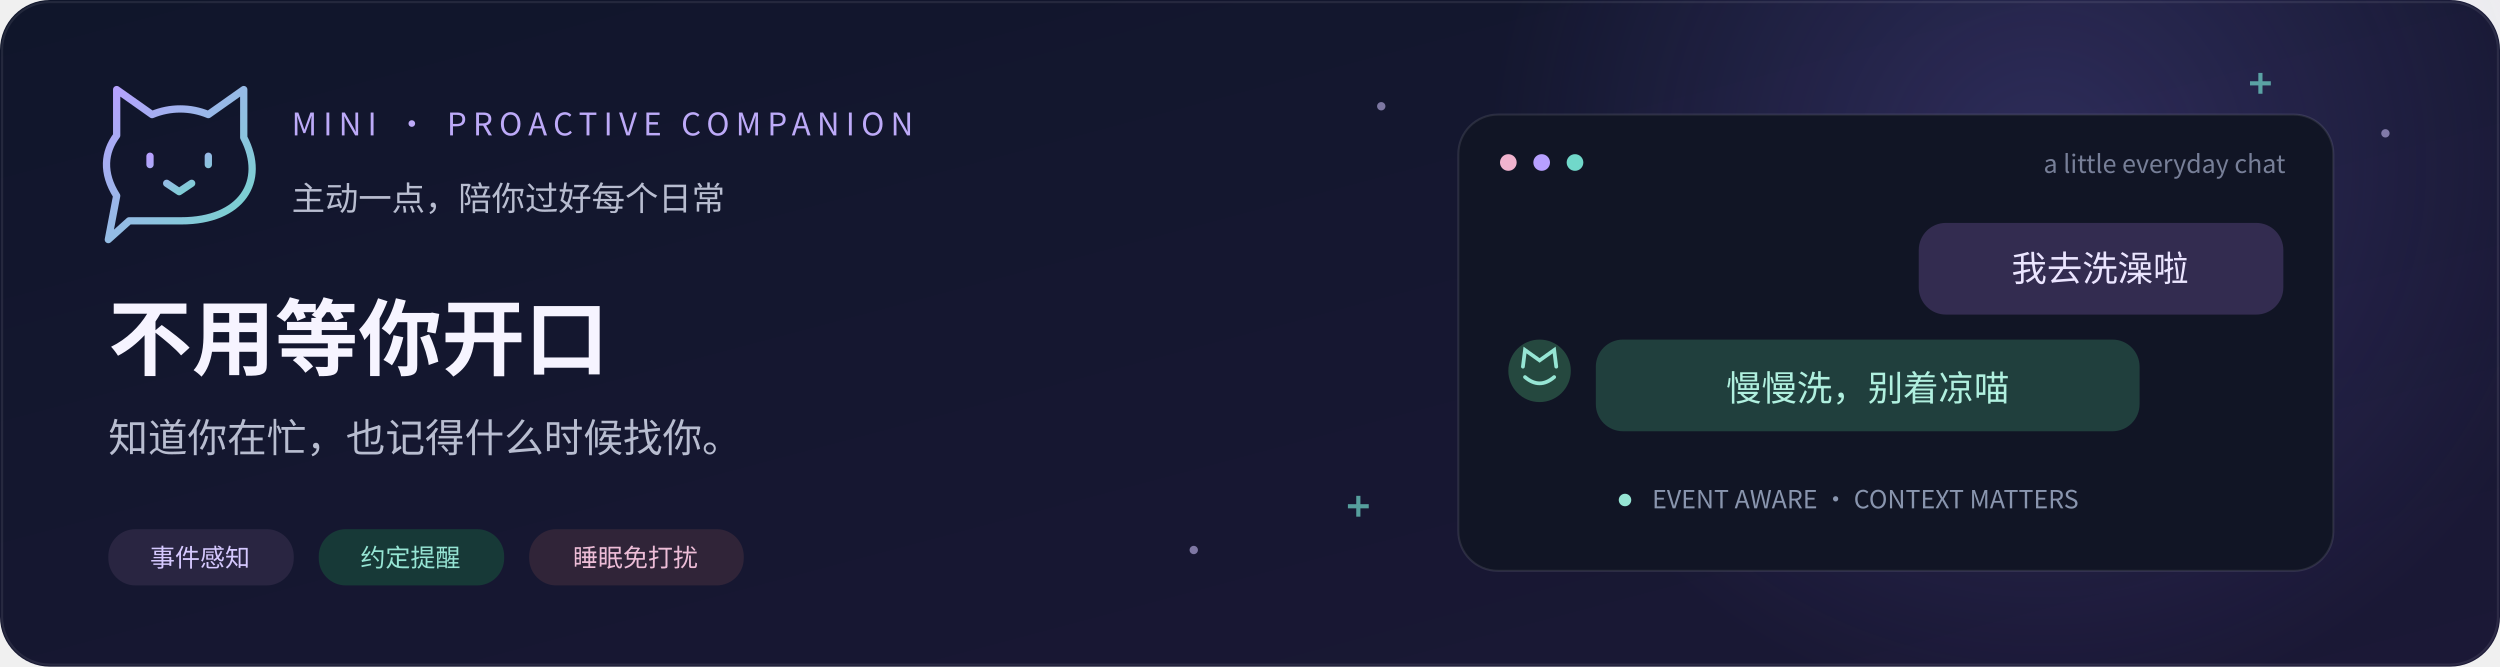
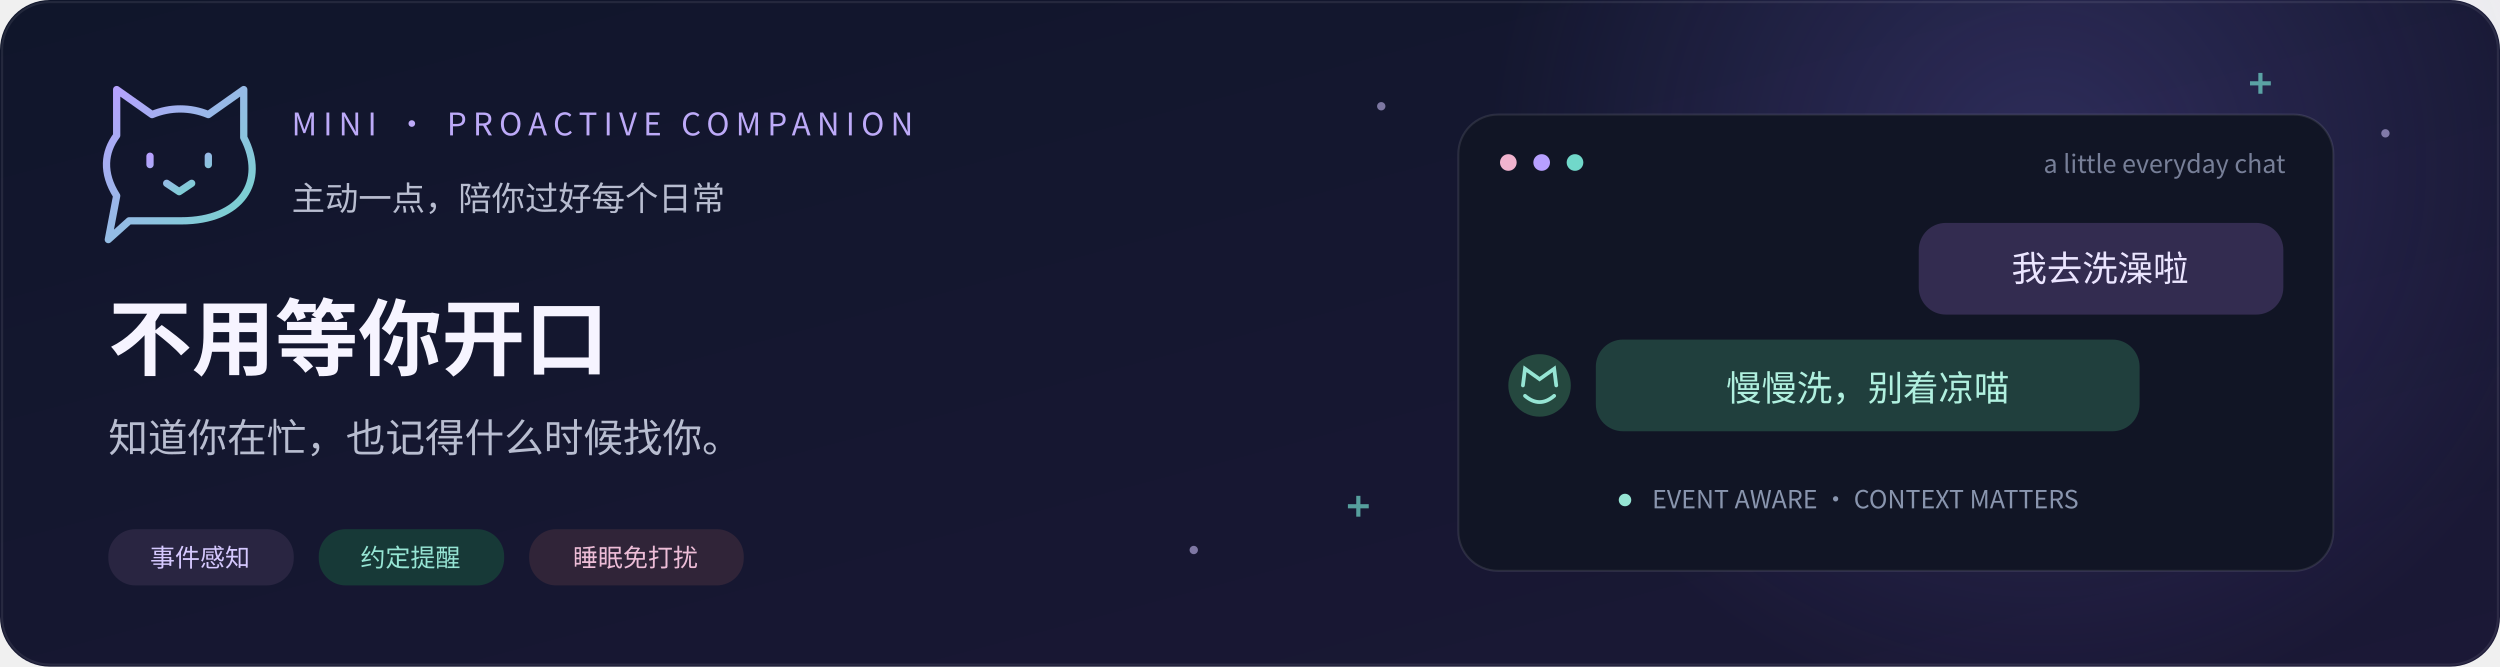
<svg xmlns="http://www.w3.org/2000/svg" width="1200" height="320" viewBox="0 0 1200 320" role="img" aria-labelledby="title desc">
  <defs>
    <linearGradient id="bg" x2="1" y2="1">
      <stop stop-color="#10162b" />
      <stop offset="1" stop-color="#1b1836" />
    </linearGradient>
    <linearGradient id="accent" x2="1" y2="1">
      <stop stop-color="#b7a0ff" />
      <stop offset="1" stop-color="#71d8ca" />
    </linearGradient>
    <radialGradient id="glow">
      <stop stop-color="#8b7cf6" stop-opacity=".21" />
      <stop offset="1" stop-color="#8b7cf6" stop-opacity="0" />
    </radialGradient>
  </defs>
  <rect width="1200" height="320" rx="24" fill="url(#bg)" />
  <circle cx="980" cy="80" r="265" fill="url(#glow)" />
  <rect x="1" y="1" width="1198" height="318" rx="23" fill="none" stroke="#ffffff" stroke-opacity=".08" />
  <g fill="#c3b8ef" opacity=".6">
    <circle cx="663" cy="51" r="2" />
    <circle cx="1108" cy="238" r="2" />
    <circle cx="573" cy="264" r="2" />
    <circle cx="1145" cy="64" r="2" />
  </g>
  <path d="M647 243h10m-5-5v10M1080 40h10m-5-5v10" stroke="#71d8ca" stroke-width="2" opacity=".7" />
  <g transform="translate(52 40)" fill="none" stroke="url(#accent)" stroke-width="3.5" stroke-linecap="round" stroke-linejoin="round">
    <path d="M4 25V3l17 12a35 35 0 0 1 27 0L65 3v23c11 21-1 40-30 40H10L0 75l4-21C-3 43-2 33 4 25Z" />
    <path d="M20 35v4m28-4v4m-20 9 6 4 6-4" />
  </g>
  <g font-family="-apple-system,BlinkMacSystemFont,'Segoe UI','Microsoft YaHei','Noto Sans CJK SC',sans-serif">
    <text x="140" y="65" fill="#bdaaf8" font-size="15" letter-spacing="3">MINI · PROACTIVE COMPANION</text>
    <text x="140" y="101" fill="#b8bdd0" font-size="16">主动一点，陪你过好每个日常</text>
    <text x="52" y="177" fill="#f6f4ff" font-size="40" font-weight="700">不用等你开口</text>
    <text x="52" y="217" fill="#b8bdd0" font-size="19">知道你在忙，也记得什么时候找你。</text>
    <rect x="52" y="254" width="89" height="27" rx="13" fill="#292541" />
    <text x="96" y="272" fill="#d6c9ff" font-size="12" text-anchor="middle">事件感知</text>
    <rect x="153" y="254" width="89" height="27" rx="13" fill="#173937" />
    <text x="197" y="272" fill="#96e5d4" font-size="12" text-anchor="middle">约定提醒</text>
    <rect x="254" y="254" width="103" height="27" rx="13" fill="#302438" />
    <text x="305" y="272" fill="#edbdd7" font-size="12" text-anchor="middle">睡眠免打扰</text>
    <rect x="700" y="55" width="420" height="219" rx="19" fill="#111525" stroke="#ffffff" stroke-opacity=".1" />
    <circle cx="724" cy="78" r="4" fill="#f1b3ce" />
    <circle cx="740" cy="78" r="4" fill="#b7a0ff" />
    <circle cx="756" cy="78" r="4" fill="#71d8ca" />
    <text x="1097" y="83" fill="#777f98" font-size="12" text-anchor="end">a little everyday chat</text>
    <rect x="921" y="107" width="175" height="44" rx="13" fill="#332c50" />
    <text x="1008" y="135" fill="#ebe5ff" font-size="17" text-anchor="middle">我去洗澡啦</text>
    <g transform="translate(724 163)">
-       <g transform="translate(0 -7)">
-         <circle cx="15" cy="22" r="15" fill="#25483f" />
-         <path d="m7 20 1-8 7 5 7-5 1 8m-15 5q7 6 14 0" fill="none" stroke="#96e5d4" stroke-width="1.8" stroke-linecap="round" />
-       </g>
+       <circle cx="15" cy="22" r="15" fill="#25483f" />
+       <path transform="translate(0 2)" d="m7 20 1-8 7 5 7-5 1 8m-15 5q7 6 14 0" fill="none" stroke="#96e5d4" stroke-width="1.8" stroke-linecap="round" />
      <rect x="42" y="0" width="261" height="44" rx="13" fill="#203f3d" />
      <text x="172.5" y="22" fill="#b0f0df" font-size="17" text-anchor="middle" dominant-baseline="central">慢慢洗，别着凉喵</text>
    </g>
    <circle cx="780" cy="240" r="3" fill="#96e5d4" />
    <text x="793" y="244" fill="#8995ae" font-size="12">EVENT AWARE · CONTEXT MATTERS</text>
  </g>
</svg>
